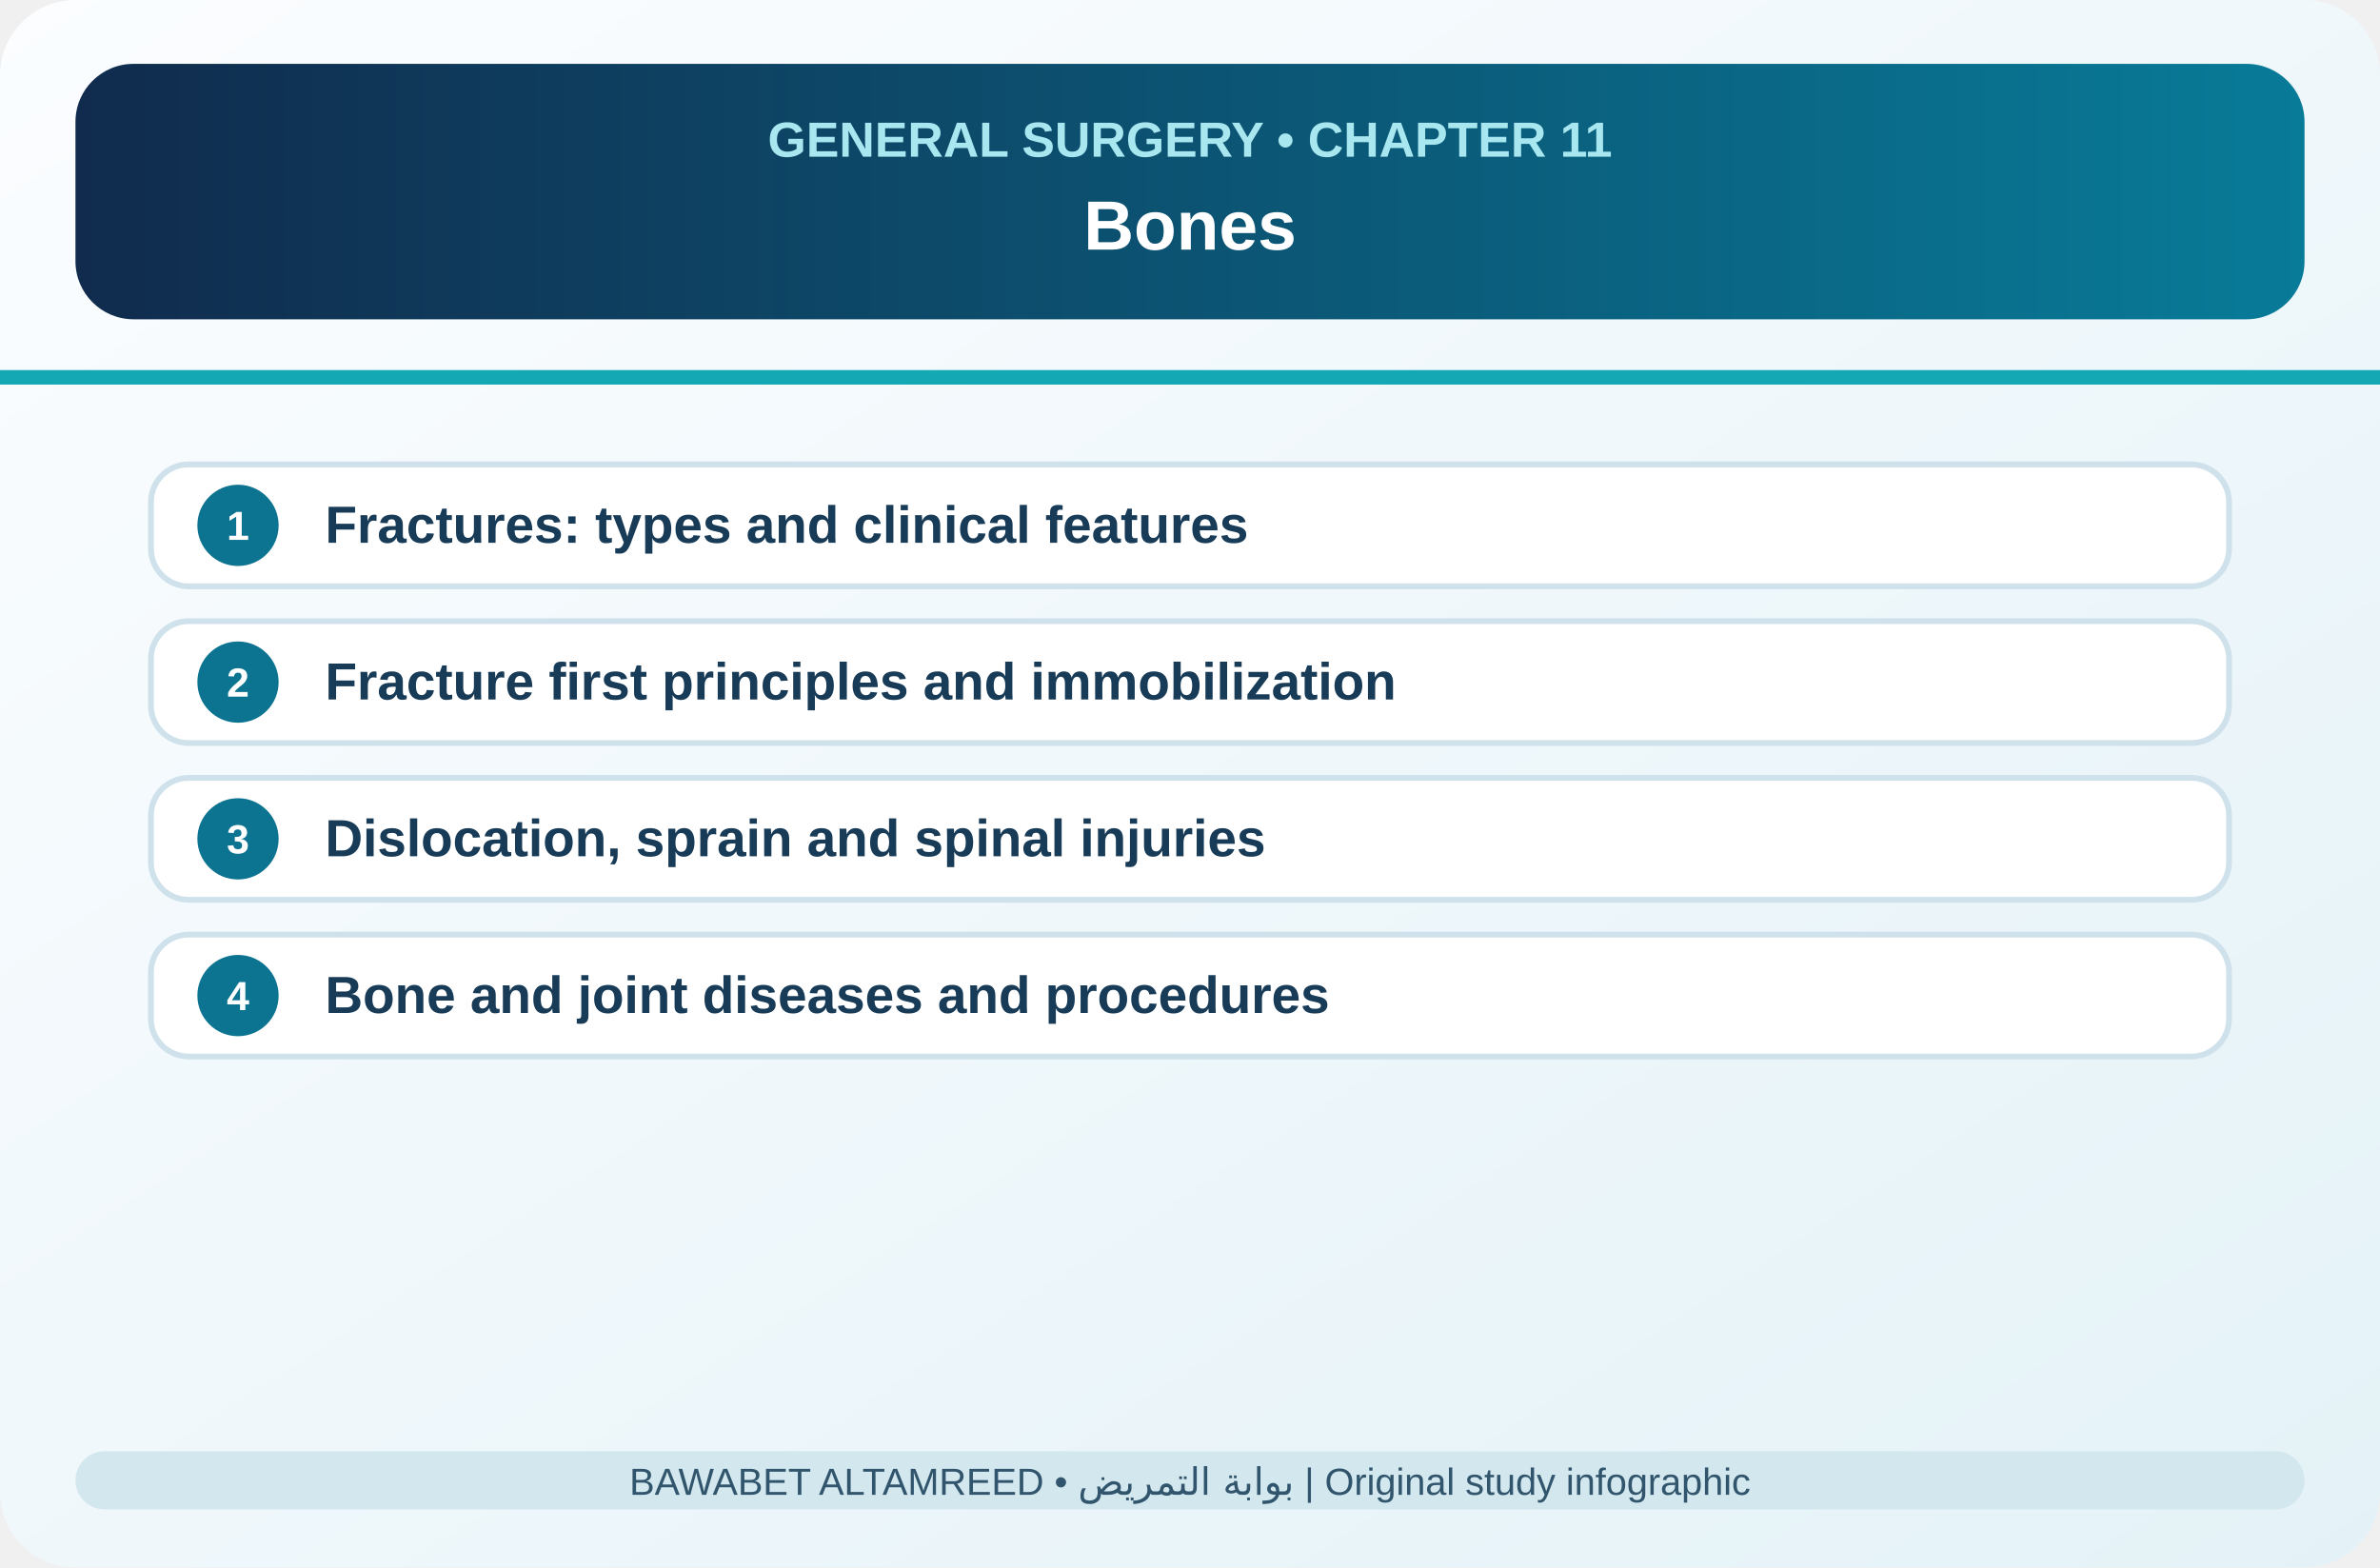
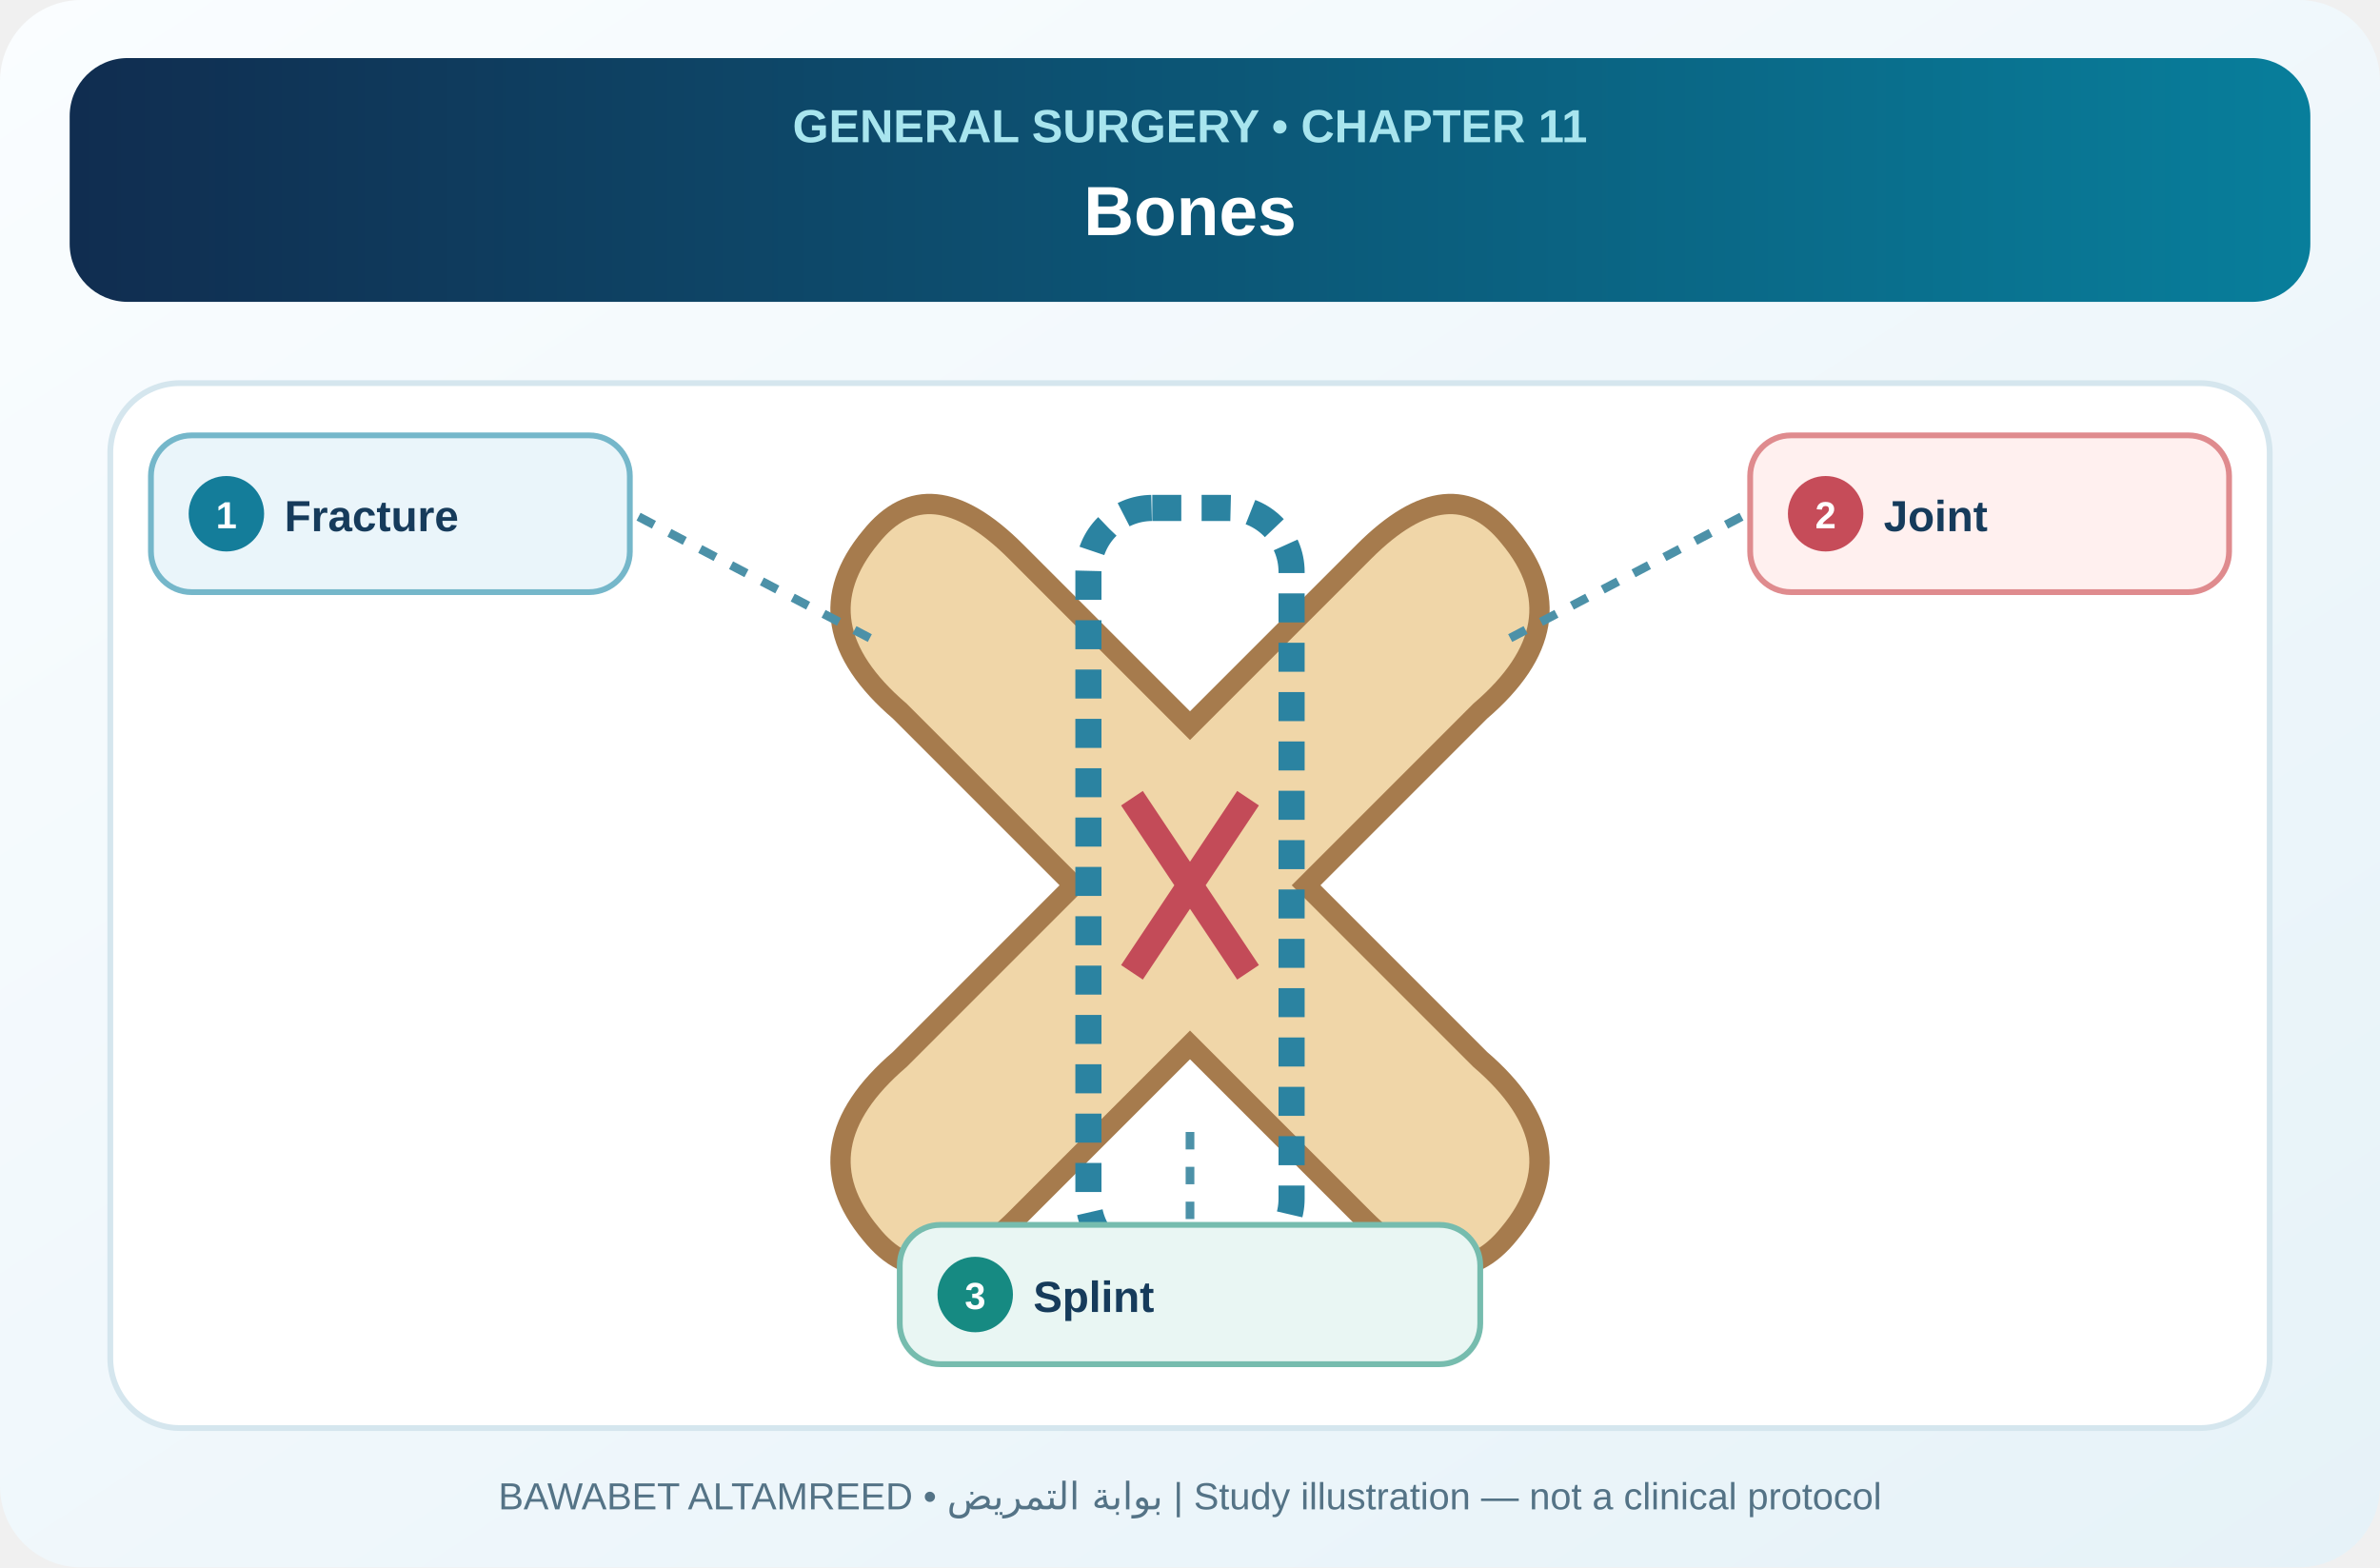
- <svg xmlns="http://www.w3.org/2000/svg" viewBox="0 0 820 540" role="img" aria-labelledby="t">
+ <svg xmlns="http://www.w3.org/2000/svg" viewBox="0 0 820 540" role="img" aria-labelledby="title desc">
  <defs>
    <linearGradient id="bg" x2="1" y2="1">
-       <stop stop-color="#fbfdff" />
-       <stop offset="1" stop-color="#e4f2f7" />
+       <stop stop-color="#fafdff" />
+       <stop offset="1" stop-color="#e6f2f8" />
    </linearGradient>
-     <linearGradient id="nav">
-       <stop stop-color="#102b4d" />
-       <stop offset="1" stop-color="#087b98" />
+     <linearGradient id="head">
+       <stop stop-color="#102d50" />
+       <stop offset="1" stop-color="#087e9b" />
    </linearGradient>
  </defs>
-   <rect width="820" height="540" rx="26" fill="url(#bg)" />
-   <rect x="26" y="22" width="768" height="88" rx="20" fill="url(#nav)" />
-   <text x="410" y="54" fill="#a8e7ef" text-anchor="middle" font-family="Arial" font-size="17" font-weight="700">GENERAL SURGERY • CHAPTER 11</text>
-   <text x="410" y="86" fill="#fff" text-anchor="middle" font-family="Arial" font-size="24" font-weight="700">Bones</text>
-   <path d="M0 130H820" stroke="#13a8b4" stroke-width="5" />
-   <rect x="52" y="160" width="716" height="42" rx="13" fill="#fff" stroke="#cfe2ec" stroke-width="2" />
-   <circle cx="82" cy="181" r="14" fill="#0c7391" />
-   <text x="82" y="186" fill="#fff" text-anchor="middle" font-family="Arial" font-size="14" font-weight="700">1</text>
-   <text x="112" y="187" fill="#183b57" font-family="Arial" font-size="18" font-weight="700">Fractures: types and clinical features</text>
-   <rect x="52" y="214" width="716" height="42" rx="13" fill="#fff" stroke="#cfe2ec" stroke-width="2" />
-   <circle cx="82" cy="235" r="14" fill="#0c7391" />
-   <text x="82" y="240" fill="#fff" text-anchor="middle" font-family="Arial" font-size="14" font-weight="700">2</text>
-   <text x="112" y="241" fill="#183b57" font-family="Arial" font-size="18" font-weight="700">Fracture first principles and immobilization</text>
-   <rect x="52" y="268" width="716" height="42" rx="13" fill="#fff" stroke="#cfe2ec" stroke-width="2" />
-   <circle cx="82" cy="289" r="14" fill="#0c7391" />
-   <text x="82" y="294" fill="#fff" text-anchor="middle" font-family="Arial" font-size="14" font-weight="700">3</text>
-   <text x="112" y="295" fill="#183b57" font-family="Arial" font-size="18" font-weight="700">Dislocation, sprain and spinal injuries</text>
-   <rect x="52" y="322" width="716" height="42" rx="13" fill="#fff" stroke="#cfe2ec" stroke-width="2" />
-   <circle cx="82" cy="343" r="14" fill="#0c7391" />
-   <text x="82" y="348" fill="#fff" text-anchor="middle" font-family="Arial" font-size="14" font-weight="700">4</text>
-   <text x="112" y="349" fill="#183b57" font-family="Arial" font-size="18" font-weight="700">Bone and joint diseases and procedures</text>
-   <rect x="26" y="500" width="768" height="20" rx="10" fill="#d3e7ef" />
-   <text x="410" y="515" fill="#31556c" text-anchor="middle" font-family="Arial" font-size="13">BAWABET ALTAMREED • بوابة التمريض | Original study infographic</text>
+   <rect width="820" height="540" rx="28" fill="url(#bg)" />
+   <rect x="24" y="20" width="772" height="84" rx="20" fill="url(#head)" />
+   <text x="410" y="49" fill="#a8e5ee" font-family="Arial,sans-serif" font-size="16" font-weight="700" text-anchor="middle">GENERAL SURGERY • CHAPTER 11</text>
+   <text x="410" y="81" fill="#fff" font-family="Arial,sans-serif" font-size="24" font-weight="700" text-anchor="middle">Bones</text>
+   <rect x="38" y="132" width="744" height="360" rx="24" fill="#fff" stroke="#d5e6ee" stroke-width="2" />
+   <g>
+     <path d="M350 190Q320 160 300 185Q275 215 310 245L370 305L310 365Q275 395 300 425Q320 450 350 420L410 360L470 420Q500 450 520 425Q545 395 510 365L450 305L510 245Q545 215 520 185Q500 160 470 190L410 250Z" fill="#f0d6a8" stroke="#a67b4d" stroke-width="7" />
+     <path d="M390 275L430 335M430 275L390 335" stroke="#c34b58" stroke-width="9" />
+     <rect x="375" y="175" width="70" height="260" rx="22" fill="none" stroke="#2b83a1" stroke-width="9" stroke-dasharray="10 7" />
+   </g>
+   <g font-family="Arial,sans-serif" font-weight="700">
+     <rect x="52" y="150" width="165" height="54" rx="14" fill="#eaf5fa" stroke="#75b7ca" stroke-width="2" />
+     <circle cx="78" cy="177" r="13" fill="#147d9a" />
+     <text x="78" y="182" font-size="13" fill="#fff" text-anchor="middle">1</text>
+     <text x="98" y="183" font-size="15" fill="#163b5b">Fracture</text>
+     <rect x="603" y="150" width="165" height="54" rx="14" fill="#fff0ef" stroke="#df8b8e" stroke-width="2" />
+     <circle cx="629" cy="177" r="13" fill="#c64c59" />
+     <text x="629" y="182" font-size="13" fill="#fff" text-anchor="middle">2</text>
+     <text x="649" y="183" font-size="15" fill="#163b5b">Joint</text>
+     <rect x="310" y="422" width="200" height="48" rx="14" fill="#e9f6f3" stroke="#76bcae" stroke-width="2" />
+     <circle cx="336" cy="446" r="13" fill="#168a82" />
+     <text x="336" y="451" font-size="13" fill="#fff" text-anchor="middle">3</text>
+     <text x="356" y="452" font-size="15" fill="#163b5b">Splint</text>
+   </g>
+   <path d="M220 178L300 220M600 178L520 220M410 420V390" stroke="#4c91a8" stroke-width="3" stroke-dasharray="6 6" fill="none" />
+   <text x="410" y="520" text-anchor="middle" font-family="Arial,sans-serif" font-size="13" fill="#547386">BAWABET ALTAMREED • بوابة التمريض | Study illustration — not a clinical protocol</text>
</svg>
